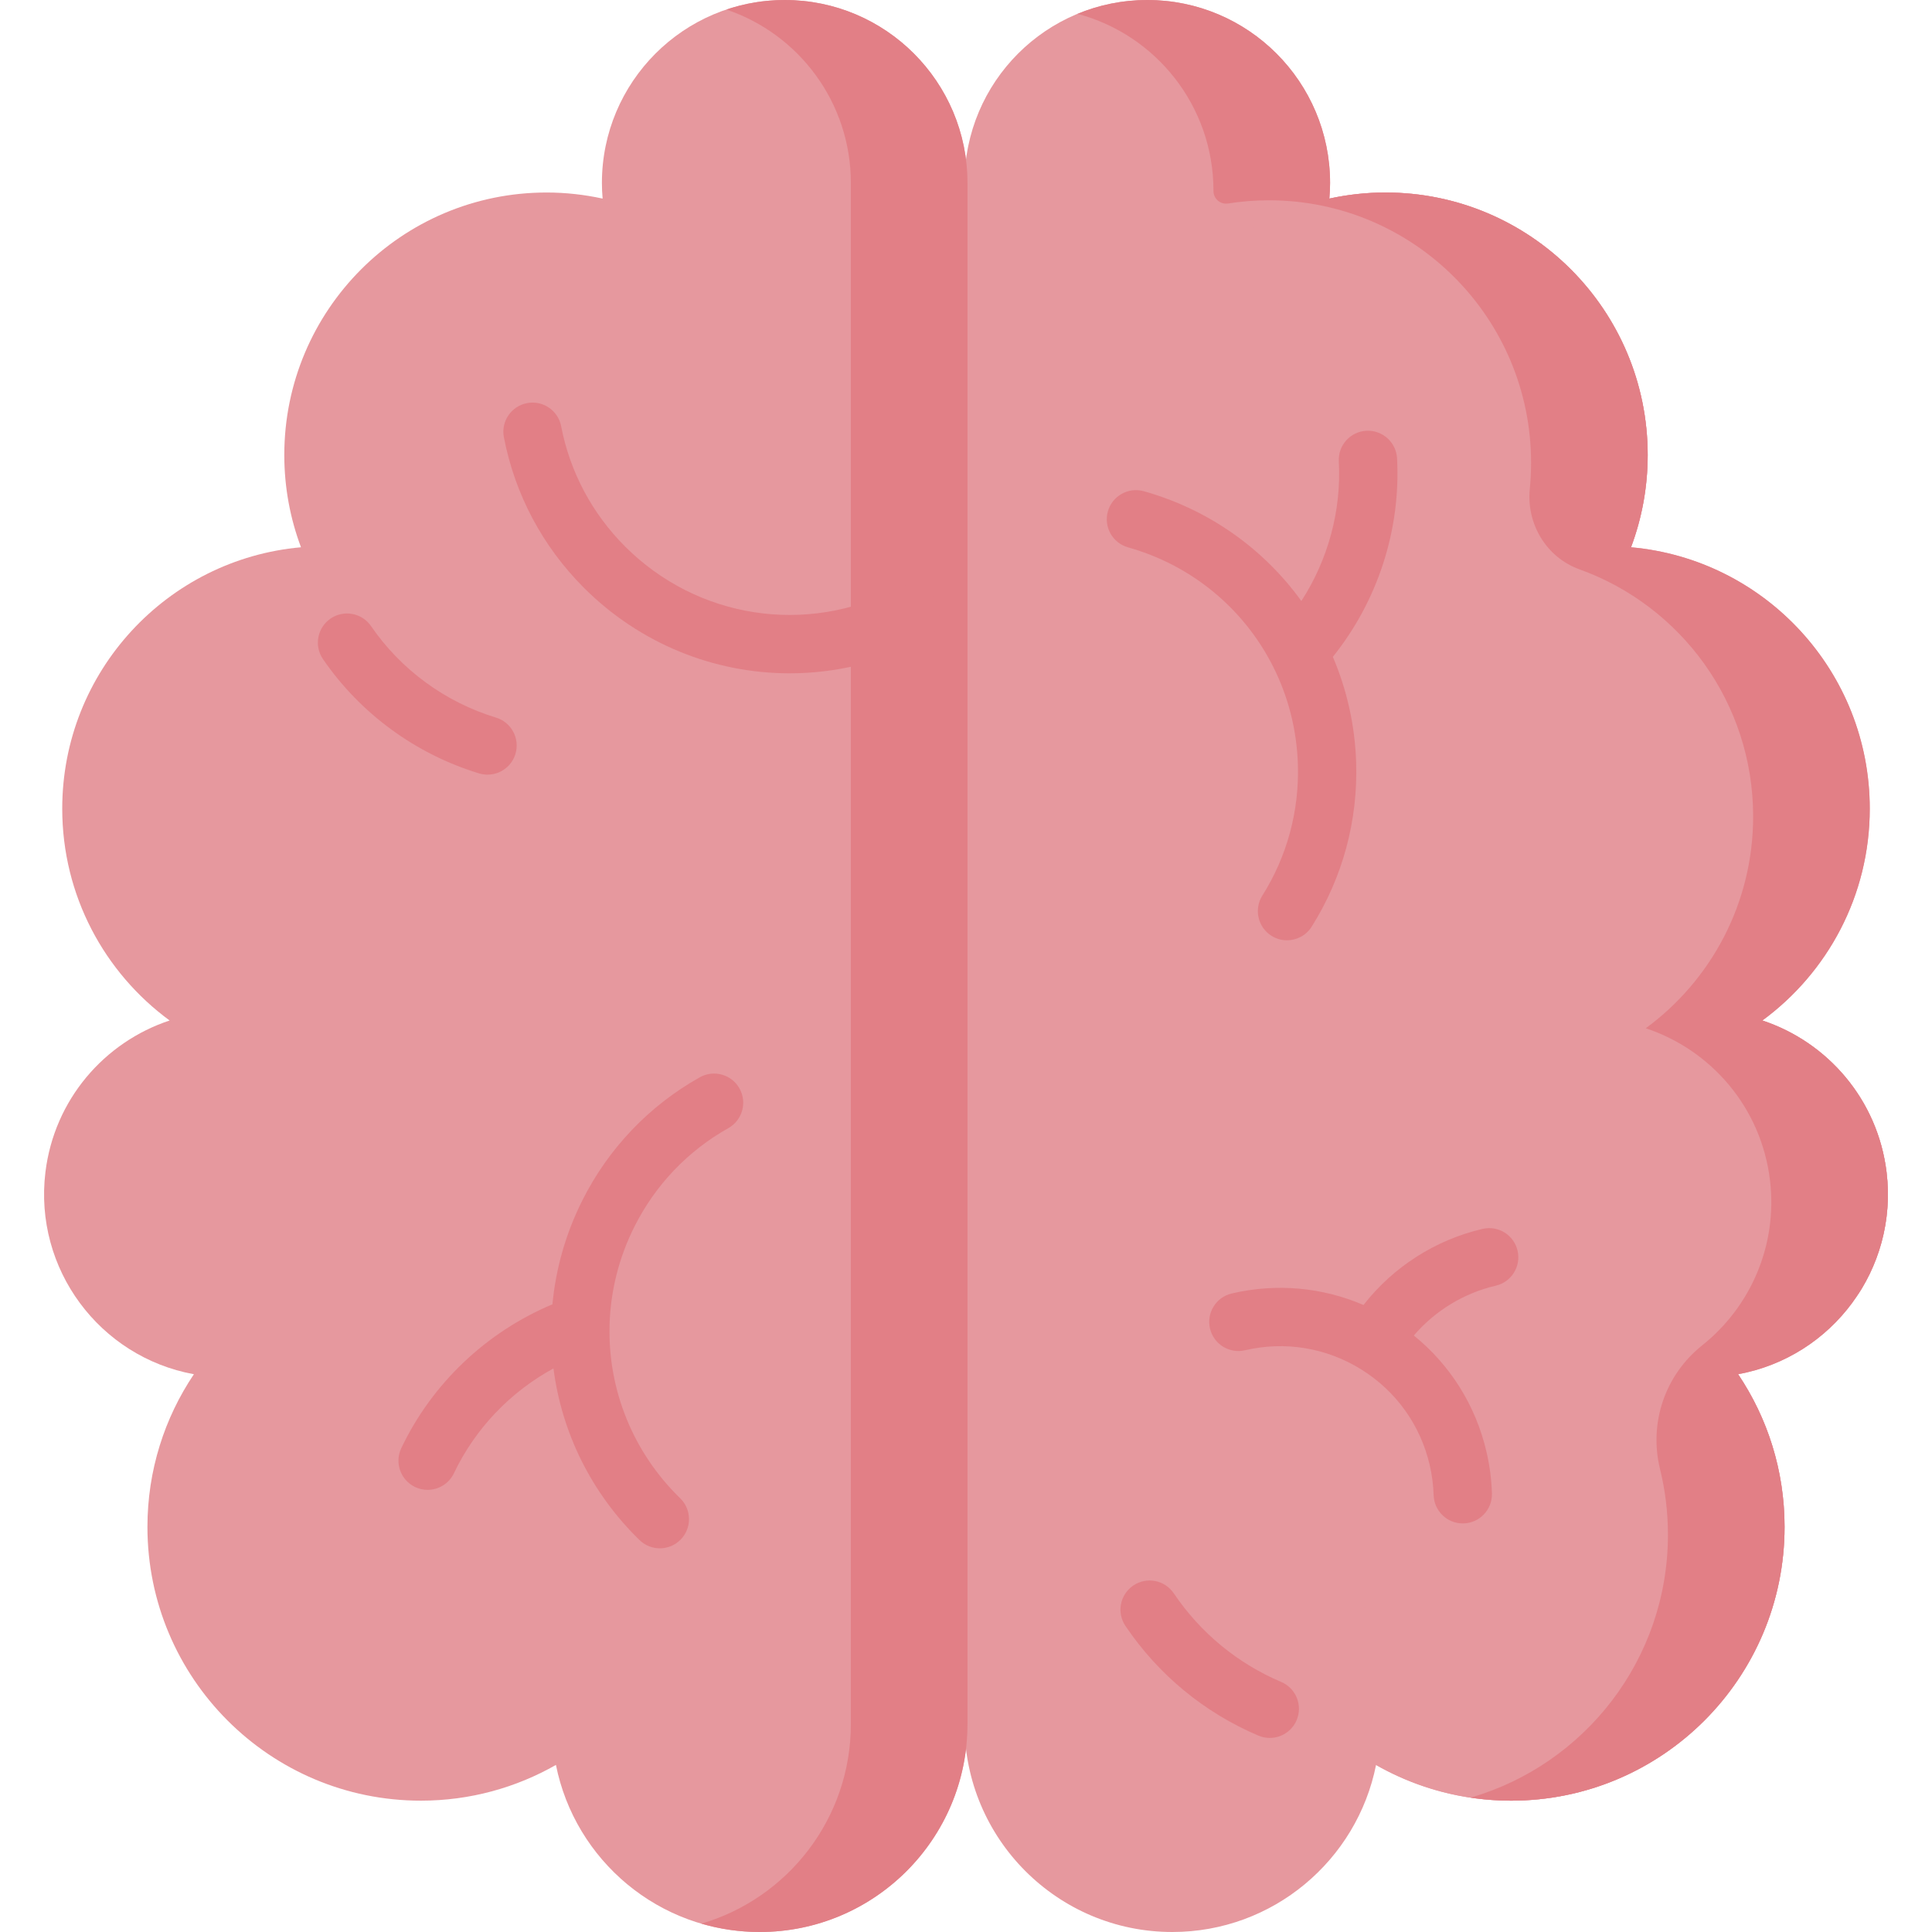
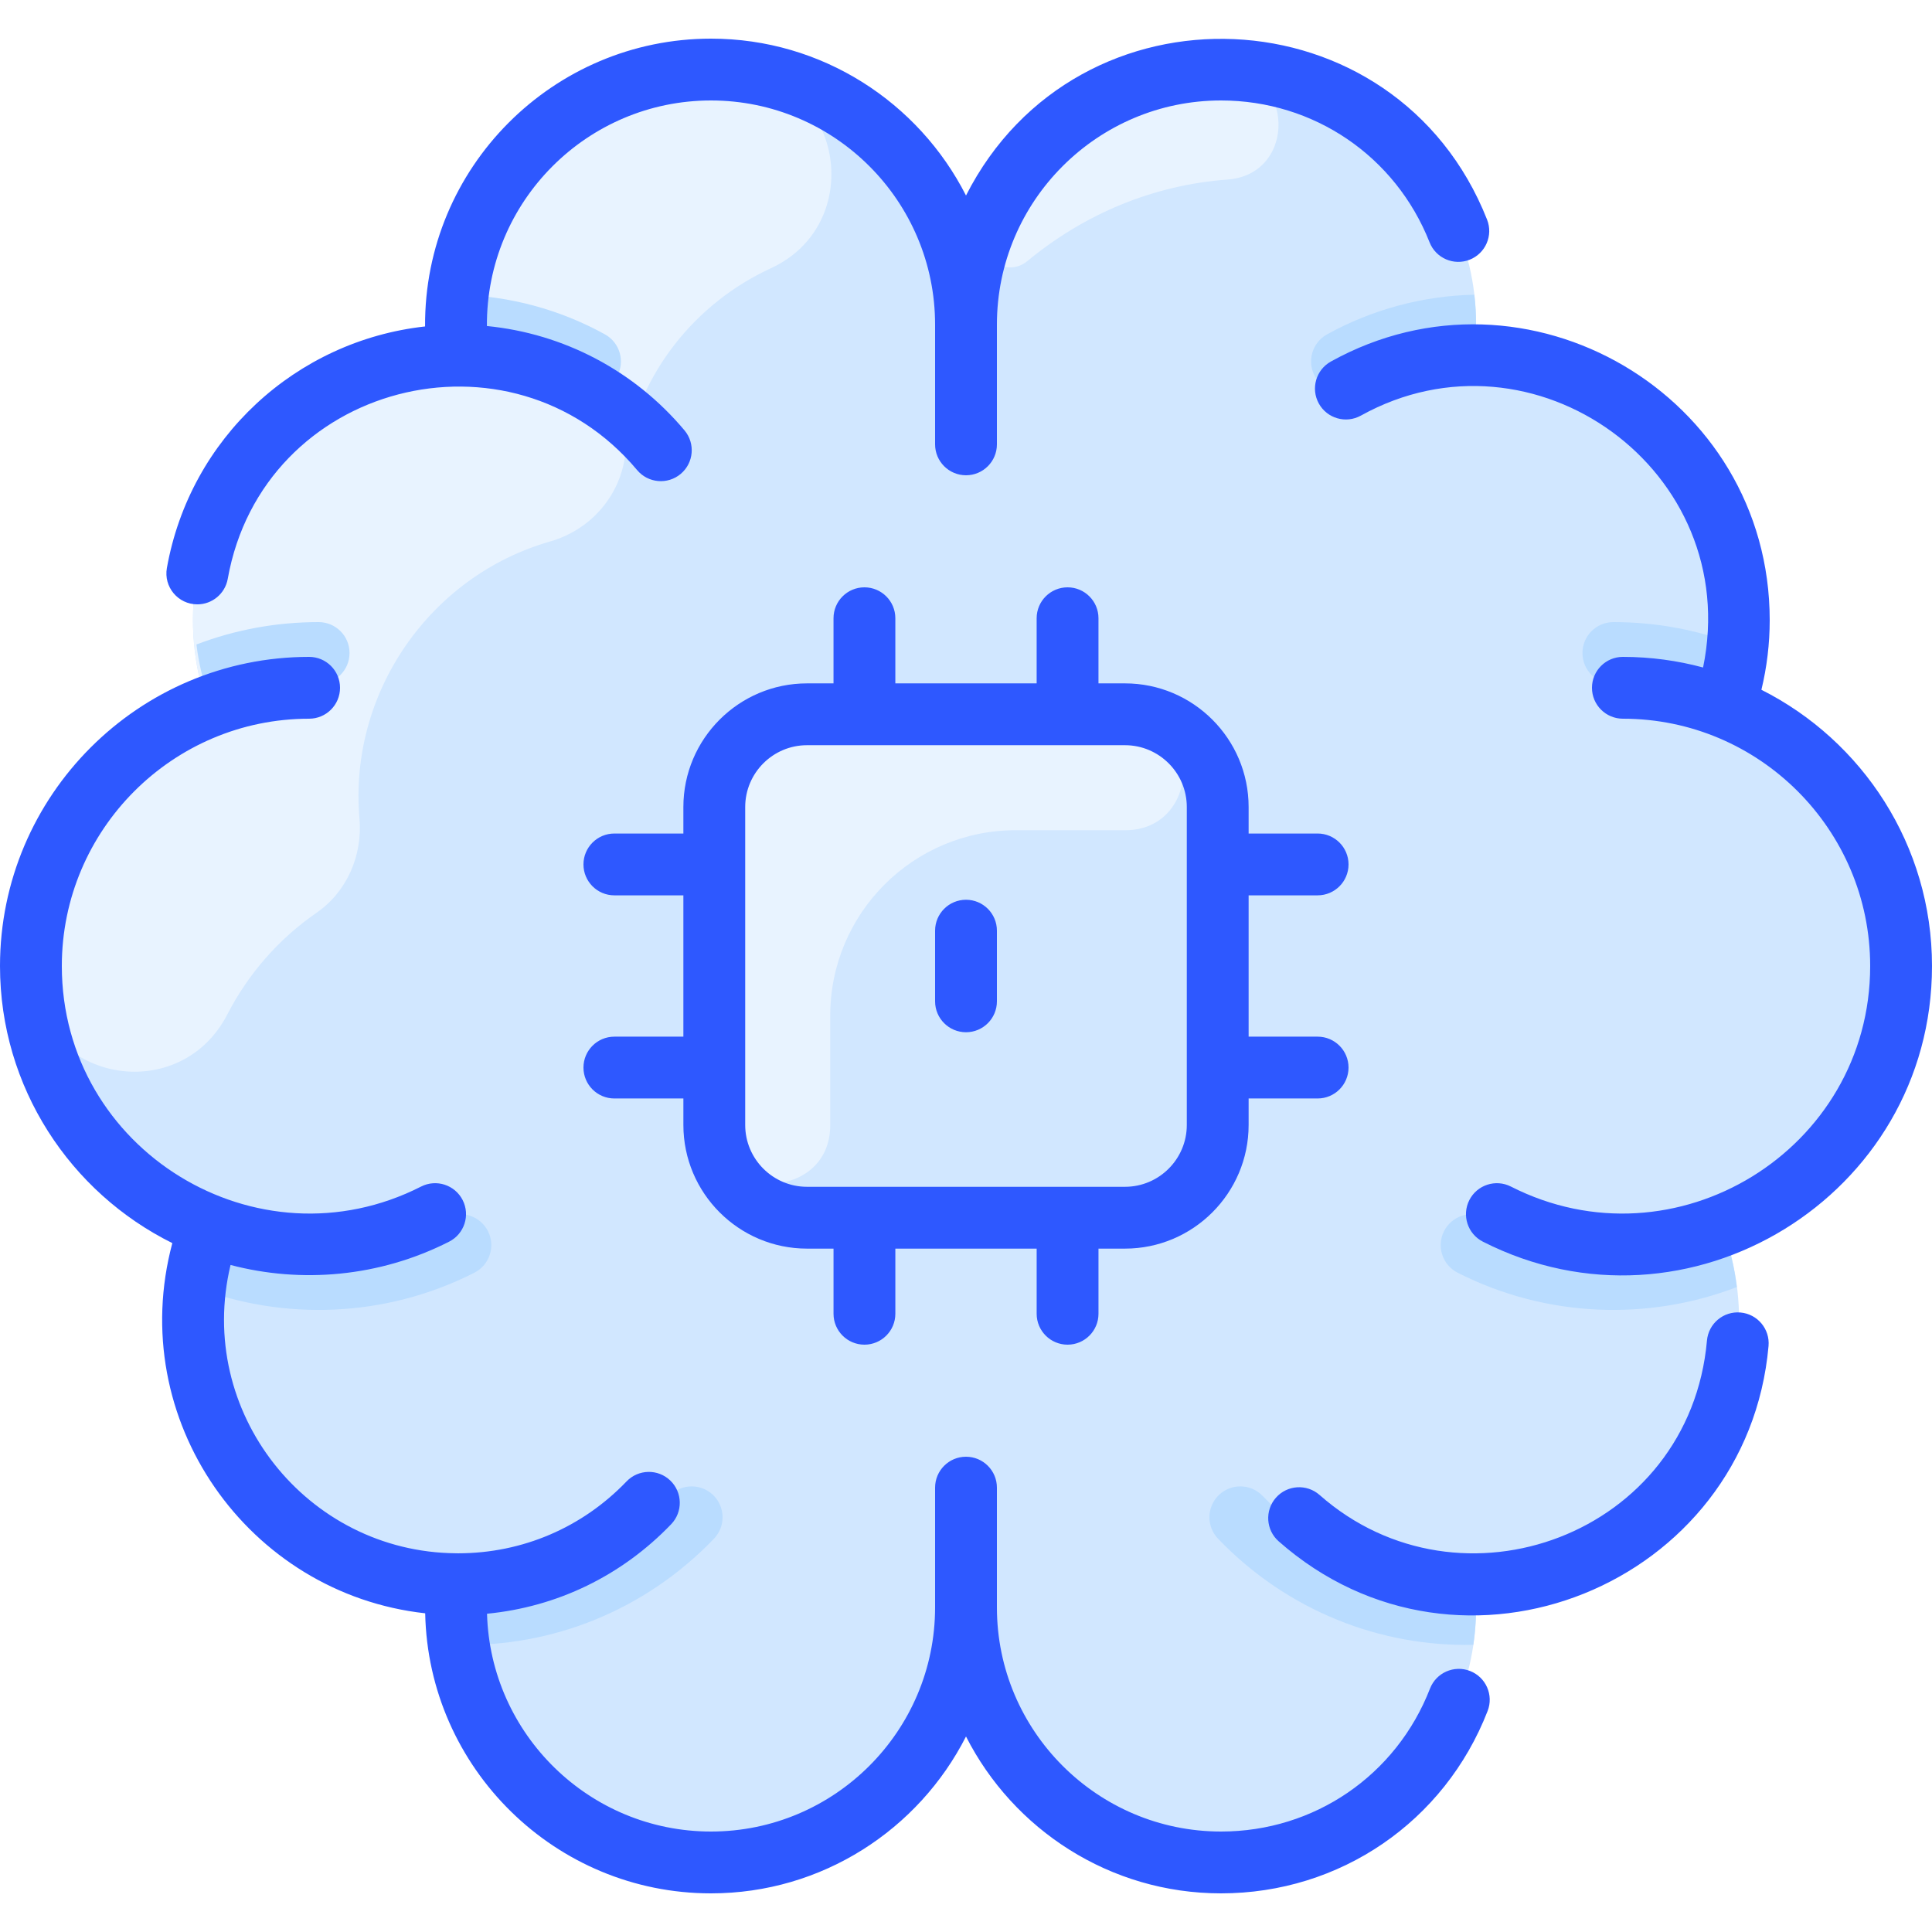
- <svg xmlns="http://www.w3.org/2000/svg" id="Capa_1" enable-background="new 0 0 497 497" height="512" viewBox="0 0 497 497" width="512">
-   <g>
-     <g>
-       <g>
-         <path d="m295.139 0c25.969 0 47.022 21.075 47.022 47.072 0 1.354-.07 2.691-.182 4.015 4.651-1.015 9.475-1.565 14.43-1.565 37.255 0 67.456 30.234 67.456 67.529 0 8.353-1.525 16.347-4.295 23.732 34.424 3.059 61.419 31.989 61.419 67.246 0 22.376-10.879 42.201-27.624 54.489 16.755 5.544 29.684 20.337 31.951 39.035 3.014 24.856-13.911 47.526-38.195 51.964 7.545 11.221 11.95 24.732 11.95 39.275 0 38.895-31.496 70.424-70.348 70.424-12.638 0-24.487-3.353-34.738-9.194-4.889 24.509-26.494 42.978-52.412 42.978-29.522 0-53.455-23.958-53.455-53.513l-10-201.6 10-194.814c0-25.998 21.052-47.073 47.021-47.073z" fill="#e6989e" />
-       </g>
-     </g>
-     <g>
-       <g>
-         <path d="m201.861 0c-25.969 0-47.022 21.075-47.022 47.072 0 1.354.07 2.691.182 4.015-4.651-1.015-9.476-1.565-14.431-1.565-37.255 0-67.456 30.234-67.456 67.529 0 8.353 1.525 16.347 4.295 23.732-34.424 3.059-61.419 31.989-61.419 67.246 0 22.376 10.879 42.201 27.624 54.489-16.755 5.544-29.684 20.337-31.951 39.035-3.014 24.856 13.911 47.526 38.195 51.964-7.545 11.221-11.95 24.732-11.95 39.275 0 38.895 31.496 70.424 70.348 70.424 12.638 0 24.487-3.353 34.737-9.194 4.891 24.509 26.496 42.978 52.414 42.978 29.522 0 53.455-23.958 53.455-53.513v-396.415c0-25.997-21.052-47.072-47.021-47.072z" fill="#e6989e" />
-       </g>
-     </g>
-     <g>
-       <g>
-         <path d="m201.861 0c-5.247 0-10.288.873-15 2.461 18.611 6.269 32.021 23.867 32.021 44.612v396.415c0 24.34-16.239 44.871-38.459 51.363 4.761 1.392 9.793 2.15 15.004 2.15 29.522 0 53.455-23.958 53.455-53.513v-396.416c0-25.997-21.052-47.072-47.021-47.072z" fill="#e27f86" />
-       </g>
-     </g>
-     <g>
-       <g>
-         <path d="m478.068 332.872c5.81-8.942 8.632-19.9 7.248-31.318-3.129-25.808-26.564-44.19-52.344-41.058-3.155.383-6.2 1.071-9.107 2.031" fill="#e6989e" />
-       </g>
-     </g>
-     <g>
-       <g>
-         <path d="m388.724 176.343c20.939-11.462 35.141-33.716 35.141-59.291 0-37.295-30.201-67.529-67.456-67.529-13.97 0-26.949 4.252-37.715 11.533" fill="#e6989e" />
-       </g>
-     </g>
-     <g>
-       <g>
-         <path d="m330.389 432.168c12.642 18.733 34.051 31.049 58.334 31.049 38.852 0 70.348-31.53 70.348-70.424 0-21.801-9.895-41.288-25.434-54.206" fill="#e6989e" />
-       </g>
-     </g>
-     <g>
-       <g>
-         <path d="m485.316 301.554c-2.267-18.698-15.196-33.491-31.951-39.035 16.744-12.288 27.624-32.113 27.624-54.489 0-35.257-26.994-64.187-61.419-67.246 2.77-7.385 4.295-15.378 4.295-23.732 0-37.295-30.201-67.529-67.456-67.529-4.955 0-9.78.55-14.431 1.565.112-1.325.182-2.661.182-4.015.001-25.998-21.052-47.073-47.021-47.073-6.362 0-12.426 1.272-17.96 3.564 20.135 5.325 34.982 23.678 34.982 45.509v.041c-.002 2.022 1.774 3.547 3.772 3.232 3.414-.538 6.912-.823 10.477-.823 37.255 0 67.456 30.234 67.456 67.529 0 2.269-.113 4.512-.332 6.723-.896 9.024 4.273 17.631 12.807 20.699 26.03 9.358 44.649 34.275 44.649 63.555 0 22.377-10.879 42.202-27.624 54.489 16.755 5.544 29.684 20.337 31.951 39.035 2.042 16.843-5.071 32.683-17.426 42.526-9.563 7.619-13.771 19.964-10.853 31.838 1.329 5.407 2.034 11.059 2.034 16.876 0 32.094-21.453 59.154-50.78 67.642 3.404.509 6.885.782 10.432.782 38.852 0 70.348-31.53 70.348-70.424 0-14.543-4.405-28.055-11.95-39.275 24.283-4.438 41.207-27.108 38.194-51.964z" fill="#e27f86" />
-       </g>
-     </g>
-     <g>
-       <g>
-         <path d="m203.127 173.208c-19.385 0-38.477-7.562-52.929-22.014-10.621-10.622-17.736-24.006-20.574-38.705-.785-4.067 1.875-8.001 5.942-8.786 4.075-.787 8.002 1.875 8.786 5.942 2.268 11.747 7.957 22.447 16.453 30.942 18.561 18.561 46.69 22.914 69.998 10.832 3.673-1.905 8.203-.471 10.109 3.207 1.906 3.677.471 8.204-3.207 10.11-10.989 5.698-22.838 8.472-34.578 8.472z" fill="#e27f86" />
-       </g>
-     </g>
-     <g>
-       <g>
-         <path d="" style="fill:none;stroke:#000;stroke-width:15;stroke-linecap:round;stroke-linejoin:round;stroke-miterlimit:10" />
-       </g>
-     </g>
-     <g fill="#e27f86">
-       <path d="m390.388 321.726c-.941-4.034-4.976-6.539-9.008-5.599-12.145 2.834-22.978 9.777-30.627 19.58-10.632-4.577-22.404-5.646-33.889-2.965-4.034.941-6.541 4.975-5.6 9.008s4.977 6.541 9.008 5.599c10.295-2.403 20.906-.657 29.879 4.916 8.972 5.571 15.231 14.3 17.628 24.58.597 2.563.94 5.181 1.021 7.781.125 4.062 3.457 7.269 7.492 7.268.078 0 .157-.001.236-.003 4.14-.128 7.393-3.588 7.264-7.729-.11-3.589-.584-7.196-1.406-10.722-2.776-11.914-9.326-22.307-18.682-29.887 5.459-6.378 12.856-10.898 21.084-12.819 4.034-.941 6.541-4.975 5.6-9.008z" />
-       <path d="m126.945 199.119c2.596-.543 4.823-2.449 5.648-5.166 1.202-3.964-1.036-8.152-4.999-9.355-13.032-3.955-24.446-12.309-32.137-23.524-2.344-3.416-7.015-4.285-10.427-1.943-3.416 2.343-4.286 7.011-1.944 10.427 9.612 14.014 23.871 24.452 40.152 29.393 1.247.379 2.516.417 3.707.168z" />
-       <path d="m180.018 277.13c-13.055 7.328-23.513 18.299-30.244 31.728-4.286 8.55-6.806 17.589-7.663 26.672-16.962 7.108-30.971 20.358-38.882 37.008-1.777 3.741-.186 8.215 3.556 9.993 1.039.494 2.135.728 3.214.728 2.805 0 5.495-1.581 6.779-4.283 5.449-11.469 14.521-20.917 25.599-26.958 2.101 16.368 9.631 31.986 22.136 44.156 1.458 1.418 3.345 2.125 5.23 2.125 1.954 0 3.906-.759 5.376-2.269 2.889-2.969 2.824-7.717-.145-10.606-12.272-11.943-18.55-28.038-18.171-44.299.007-.158.014-.317.011-.477.266-8.511 2.356-17.058 6.371-25.067 5.383-10.741 13.743-19.514 24.176-25.37 3.612-2.027 4.896-6.599 2.869-10.211-2.028-3.613-6.598-4.897-10.212-2.87z" />
-       <path d="m327.296 171.07c.068.14.136.28.214.417 3.828 7.608 6.07 16.116 6.363 25.072.394 12.007-2.768 23.706-9.142 33.831-2.207 3.505-1.154 8.136 2.351 10.343 1.241.782 2.623 1.154 3.989 1.154 2.491 0 4.928-1.241 6.353-3.505 7.977-12.67 11.933-27.302 11.44-42.314-.313-9.559-2.411-18.706-5.992-27.096 11.515-14.339 17.505-32.668 16.513-51.075-.223-4.136-3.782-7.303-7.893-7.086-4.137.223-7.309 3.757-7.086 7.892.683 12.679-2.781 25.312-9.635 35.906-9.656-13.382-23.726-23.515-40.522-28.243-3.986-1.122-8.129 1.2-9.252 5.187-1.122 3.987 1.2 8.129 5.188 9.251 16.487 4.641 29.685 15.792 37.111 30.266z" />
-       <path d="m329.578 432.671c-11.224-4.76-20.775-12.64-27.624-22.789-2.317-3.434-6.98-4.339-10.412-2.021-3.434 2.317-4.339 6.978-2.022 10.412 8.475 12.559 20.301 22.313 34.2 28.208.956.405 1.948.597 2.926.597 2.92 0 5.695-1.716 6.907-4.574 1.618-3.813-.162-8.216-3.975-9.833z" />
-     </g>
+ <svg xmlns="http://www.w3.org/2000/svg" id="Layer_1" enable-background="new 0 0 500 500" height="512" viewBox="0 0 500 500" width="512">
+   <path d="m250 84c0-36.45 29.55-66 66-66 39.696 0 70.312 34.768 65.52 74 47.144.012 80.1 46.618 64.72 90.93 26.79 10.49 45.76 36.57 45.76 67.07 0 30.74-19.27 56.98-46.39 67.31 16.821 44.541-16.048 92.538-63.88 92.69 3.527 38.597-26.872 72-65.73 72-36.45 0-66-29.55-66-66 0 36.45-29.55 66-66 66-38.839 0-69.259-33.382-65.73-72-47.923-.152-80.678-48.211-63.88-92.69-27.12-10.33-46.39-36.57-46.39-67.31 0-30.5 18.97-56.58 45.76-67.07-15.398-44.364 17.623-90.918 64.72-90.93-4.8-39.296 25.891-74 65.52-74 36.45 0 66 29.55 66 66z" fill="#d1e7ff" />
+   <path d="m199.473 69.437c-19.416 8.938-34.189 27.082-37.806 49.231-1.686 10.328-9.239 18.588-19.299 21.465-31.195 8.923-52.149 39.266-49.337 71.668.831 9.576-3.228 18.979-11.136 24.443-9.872 6.82-17.71 15.904-23.045 26.257-12.817 24.873-50.85 17.036-50.85-12.501 0-30.5 18.97-56.58 45.76-67.07-15.398-44.364 17.623-90.918 64.72-90.93-5.153-42.185 30.506-78.542 73.255-73.552 26.803 3.129 32.251 39.705 7.738 50.989z" fill="#e8f3ff" />
+   <g fill="#b9dcff">
+     <path d="m90.46 169c0 4.42-3.58 8-8 8-9.715 0-19.151 1.879-28.06 5.59-.02-.76-.17-1.52-.43-2.28-1.52-4.38-2.57-8.91-3.13-13.52 10.1-3.85 20.73-5.79 31.62-5.79 4.42 0 8 3.58 8 8z" />
+     <path d="m122.78 329.37c-23.254 11.821-49.574 12.371-71.98 3.83-.09-.04-.19-.07-.28-.11.66-5.46 1.97-10.72 3.84-15.7 18.56 7.838 41.294 7.807 61.16-2.28 3.94-2.01 8.76-.44 10.76 3.5s.43 8.75-3.5 10.76z" />
+     <path d="m184.77 398.22c-18.05 18.8-42.19 28-66.06 27.46-.78-5.21-.9-10.54-.45-15.6 19.66.71 39.62-6.96 54.97-22.94 3.06-3.19 8.12-3.3 11.31-.24s3.29 8.13.23 11.32z" />
+     <path d="m159.69 97.42c-2.14 3.86-7.01 5.26-10.88 3.12-9.08-5.03-19.66-8.08-30.33-8.54-.62-5.08-.65-10.5-.03-15.73 13.35.29 26.48 3.83 38.12 10.27 3.86 2.14 5.26 7.01 3.12 10.88z" />
+     <path d="m409.54 169c0 4.42 3.58 8 8 8 9.715 0 19.151 1.879 28.06 5.59.02-.76.17-1.52.43-2.28 1.52-4.38 2.57-8.91 3.13-13.52-10.1-3.85-20.73-5.79-31.62-5.79-4.42 0-8 3.58-8 8z" />
+     <path d="m377.22 329.37c23.254 11.821 49.574 12.371 71.98 3.83.09-.04.19-.07.28-.11-.66-5.46-1.97-10.72-3.84-15.7-18.56 7.838-41.294 7.807-61.16-2.28-3.94-2.01-8.76-.44-10.76 3.5s-.43 8.75 3.5 10.76z" />
+     <path d="m315.23 398.22c18.05 18.8 42.19 28 66.06 27.46.78-5.21.9-10.54.45-15.6-19.66.71-39.62-6.96-54.97-22.94-3.06-3.19-8.12-3.3-11.31-.24s-3.29 8.13-.23 11.32z" />
+     <path d="m340.31 97.42c2.14 3.86 7.01 5.26 10.88 3.12 9.08-5.03 19.66-8.08 30.33-8.54.62-5.08.65-10.5.03-15.73-13.35.29-26.48 3.83-38.12 10.27-3.86 2.14-5.26 7.01-3.12 10.88z" />
  </g>
+   <path d="m315.14 291.14c0 13.26-10.74 24-24 24-17.27 0-62.963 0-82.28 0-13.26 0-24-10.74-24-24 0-17.27 0-62.963 0-82.28 0-13.26 10.74-24 24-24h82.28c13.26 0 24 10.74 24 24z" fill="#d1e7ff" />
+   <path d="m291.239 214.86h-28.379c-26.51 0-48 21.49-48 48v28.379c0 19.249-28.974 20.383-29.968 1.16-.051-.981-.032-84.522-.032-83.54 0-13.255 10.745-24 24-24h82.28c20.686.001 19.613 30.001.099 30.001z" fill="#e8f3ff" />
+   <path d="m317.689 46.465c-19.185 1.416-36.962 8.837-51.79 21.086-5.688 4.699-13.891-1.386-11.131-8.228 9.872-24.472 33.994-41.675 62.087-41.318 18.158.231 18.944 27.123.834 28.46z" fill="#e8f3ff" />
+   <path d="m500 250c0 59.625-63.249 98.299-116.234 71.341-3.938-2.004-5.506-6.82-3.502-10.758 2.003-3.937 6.817-5.507 10.758-3.502 42.421 21.584 92.978-9.425 92.978-57.081 0-35.29-28.71-64-64-64-4.418 0-8-3.582-8-8s3.582-8 8-8c7.178 0 14.133.965 20.756 2.747 10.468-50.957-43.864-89.988-88.562-65.19-3.86 2.143-8.732.75-10.876-3.114s-.75-8.733 3.114-10.877c50.654-28.103 113.568 8.621 113.568 66.934 0 6.113-.73 12.144-2.149 18.015 26.154 13.171 44.149 40.258 44.149 71.485zm-176.857-41.143v6.857h17.857c4.418 0 8 3.582 8 8s-3.582 8-8 8h-17.857v36.571h17.857c4.418 0 8 3.582 8 8s-3.582 8-8 8h-17.857v6.857c0 17.645-14.355 32-32 32h-6.856v16.858c0 4.418-3.582 8-8 8s-8-3.582-8-8v-16.857h-36.572v16.857c0 4.418-3.582 8-8 8s-8-3.582-8-8v-16.857h-6.856c-17.645 0-32-14.355-32-32v-6.857h-17.859c-4.418 0-8-3.582-8-8s3.582-8 8-8h17.857v-36.571h-17.857c-4.418 0-8-3.582-8-8s3.582-8 8-8h17.857v-6.857c0-17.645 14.355-32 32-32h6.856v-16.858c0-4.418 3.582-8 8-8s8 3.582 8 8v16.857h36.572v-16.857c0-4.418 3.582-8 8-8s8 3.582 8 8v16.857h6.856c17.646 0 32.002 14.355 32.002 32zm-16 0c0-8.822-7.178-16-16-16h-82.285c-8.822 0-16 7.178-16 16v82.286c0 8.822 7.178 16 16 16h82.285c8.822 0 16-7.178 16-16zm-57.143 24c-4.418 0-8 3.582-8 8v18.286c0 4.418 3.582 8 8 8s8-3.582 8-8v-18.286c0-4.419-3.582-8-8-8zm130.438 199.588c-4.12-1.599-8.755.44-10.355 4.559-8.735 22.474-29.964 36.996-54.083 36.996-31.981 0-58-26.019-58-58v-31c0-4.418-3.582-8-8-8s-8 3.582-8 8v31c0 31.981-26.019 58-58 58-31.434 0-57.089-25.141-57.958-56.368 18.143-1.754 34.848-9.82 47.656-23.165 3.06-3.188 2.956-8.252-.231-11.312-3.19-3.06-8.254-2.956-11.312.232-11.491 11.973-26.948 18.577-43.533 18.609-.202-.009-.403-.015-.602-.009-38.628-.304-67.458-36.557-58.354-74.615 18.276 4.807 38.493 3.164 56.569-6.032 3.938-2.004 5.506-6.82 3.502-10.758-2.003-3.937-6.819-5.507-10.758-3.502-42.422 21.585-92.979-9.424-92.979-57.08 0-35.29 28.71-64 64-64 4.418 0 8-3.582 8-8s-3.582-8-8-8c-44.112 0-80 35.888-80 80 0 31.406 18.199 58.629 44.597 71.714-12.225 45.728 19.572 90.735 65.442 95.807.815 40.102 33.668 72.479 73.961 72.479 28.789 0 53.772-16.536 66-40.598 12.228 24.062 37.211 40.598 66 40.598 30.769 0 57.852-18.527 68.996-47.201 1.601-4.118-.44-8.754-4.558-10.354zm-329.364-276.039c3.803 0 7.176-2.723 7.866-6.598 9.04-50.743 73.256-67.15 105.949-28.147 2.839 3.387 7.886 3.83 11.27.992 3.387-2.838 3.831-7.884.992-11.27-12.965-15.467-31.295-25.064-51.14-27.009-.19-32.337 26.034-58.374 57.989-58.374 31.981 0 58 26.019 58 58v31c0 4.418 3.582 8 8 8s8-3.582 8-8v-31c0-31.981 26.019-58 58-58 23.979 0 45.164 14.409 53.971 36.709 1.621 4.109 6.268 6.125 10.379 4.502 4.109-1.623 6.125-6.27 4.502-10.379-23.476-59.455-106-63.01-134.852-6.235-12.228-24.061-37.211-40.597-66-40.597-40.833 0-74.242 33.3-73.993 74.485-33.379 3.686-60.817 28.831-66.819 62.516-.871 4.887 2.882 9.405 7.886 9.405zm399.363 183.268c-4.408-.387-8.285 2.86-8.677 7.261-4.464 50.225-63.785 72.122-100.258 39.958-3.313-2.922-8.369-2.605-11.291.708-2.923 3.314-2.605 8.369.709 11.292 47.227 41.652 121.286 11.243 126.777-50.542.391-4.401-2.859-8.286-7.26-8.677z" fill="#2e58ff" />
</svg>
